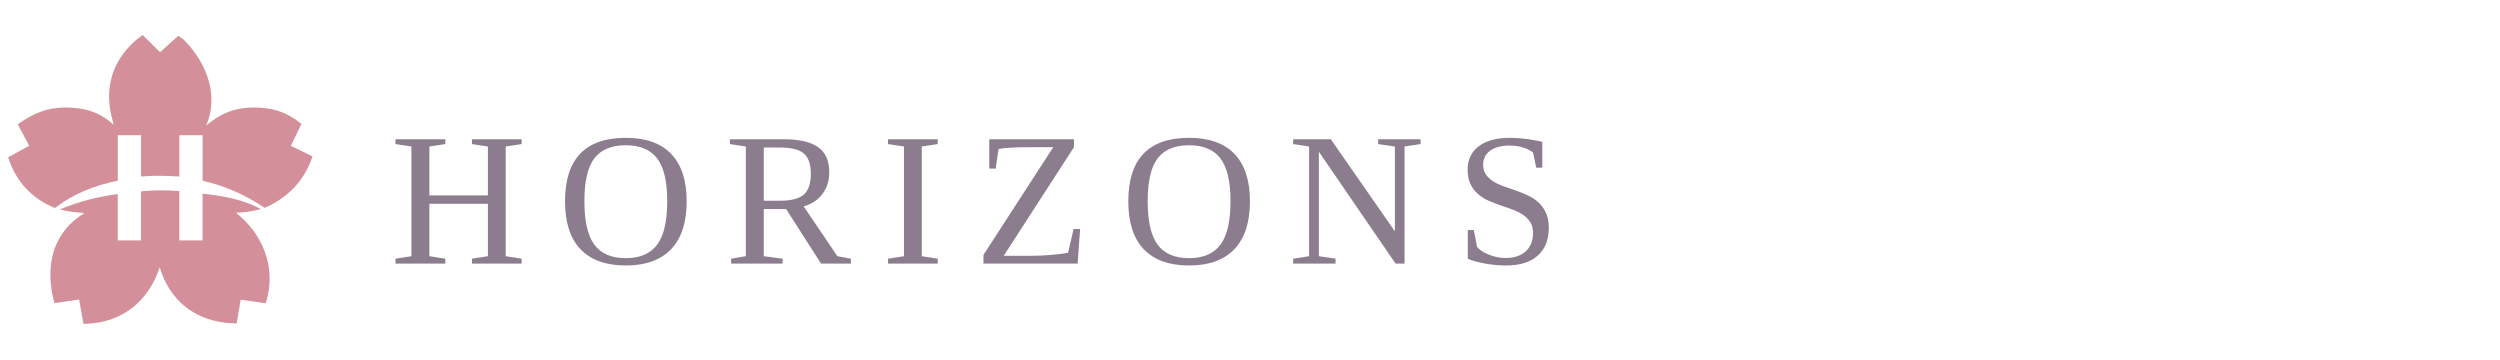
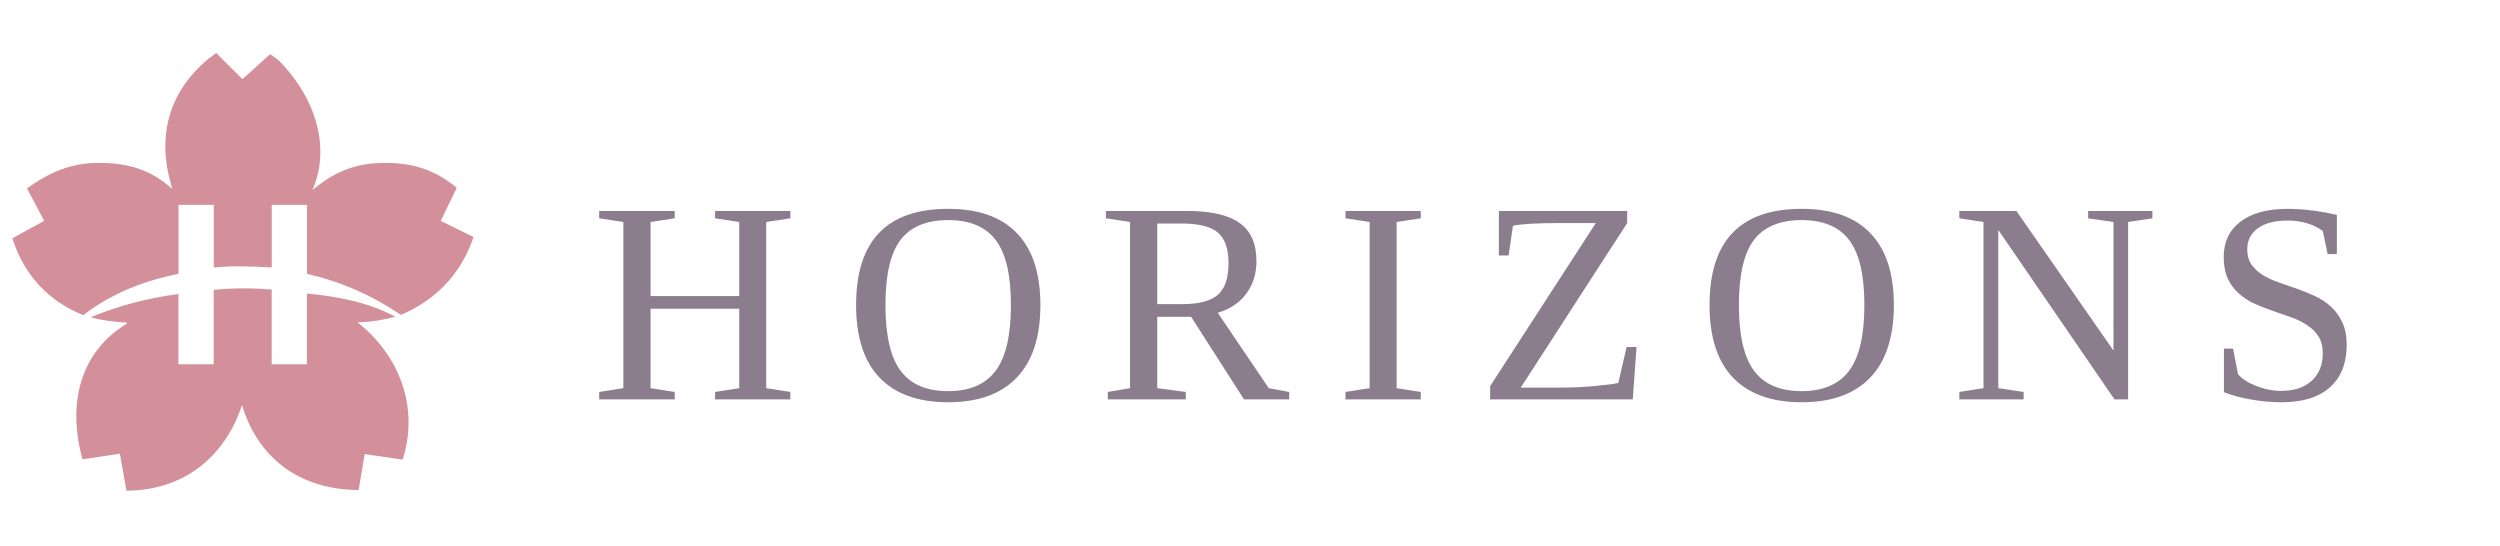
- <svg xmlns="http://www.w3.org/2000/svg" width="500" height="72" viewBox="0 0 500 72">
+ <svg xmlns="http://www.w3.org/2000/svg" width="330" height="72" viewBox="0 0 330 72">
  <g transform="translate(0, 4) scale(0.25)">
    <path d="m249.8 109.8 0.23-0.67-16.8-8.21-0.51-0.26 8.43-17.5-0.5-0.47c-11.87-9.44-22.81-12.67-37.67-12.67-15.79 0-27.14 5.19-37.91 14.28l0.05-0.32c9.03-20.96 2.86-46.88-18-68.16l-4.5-3.22-14.59 13.2-13.54-13.49-0.28-0.32-4.13 3.01c-19.75 16.4-24.21 35.9-22.43 53.11 0.55 5.64 1.8 9.82 3.29 15.7-10.44-9.55-22.08-13.81-38.7-13.81-13.74 0-24.93 4.22-37.3 12.96l-0.69 0.52 9.09 17.11-16.8 9.21 0.23 0.82c6.47 19.31 19.08 32.45 37.15 39.75l0.43-0.28c14.96-11.33 31.46-17.79 49.9-21.53v-36.38h18.61v33.03c10.12-0.85 17.08-0.71 30.62 0v-33.03h18.61v36.41c17.82 4.09 34.18 11.21 49.56 21.66l0.45-0.14c17.08-7.5 30.76-20.25 37.7-40.31z" fill="#D4909A" />
    <path d="m188.9 154.3 0.17-0.19c7.81 0 14.91-1.65 19.64-2.86-13.73-7.44-29.54-10.59-46.66-12.3v37.37h-18.61v-39.44c-10.54-0.85-19.34-0.88-30.62 0.17v39.27h-18.61v-37.1c-15.98 2.17-31.3 6.01-46.16 12.26l0.15 0.17c6.52 1.68 12.91 2.38 18.77 2.68l-0.17 0.67c-22.16 13.32-32.04 38.85-23.4 70.96l0.21 0.57 19.69-2.98 3.45 19.49h1.95c29.58-0.79 50.44-18.82 59.08-45.19 7.46 25.16 27.32 44.4 61.12 44.9h0.45l3.22-19 19.93 2.9 0.23-0.45c9.09-29.05-3.52-55.93-23.83-71.9z" fill="#D4909A" />
  </g>
  <text x="78" y="44" font-family="Georgia, Times New Roman, serif" font-size="38" font-weight="400" letter-spacing="6" fill="#8B7D8E" dominant-baseline="middle">HORIZONS</text>
</svg>
